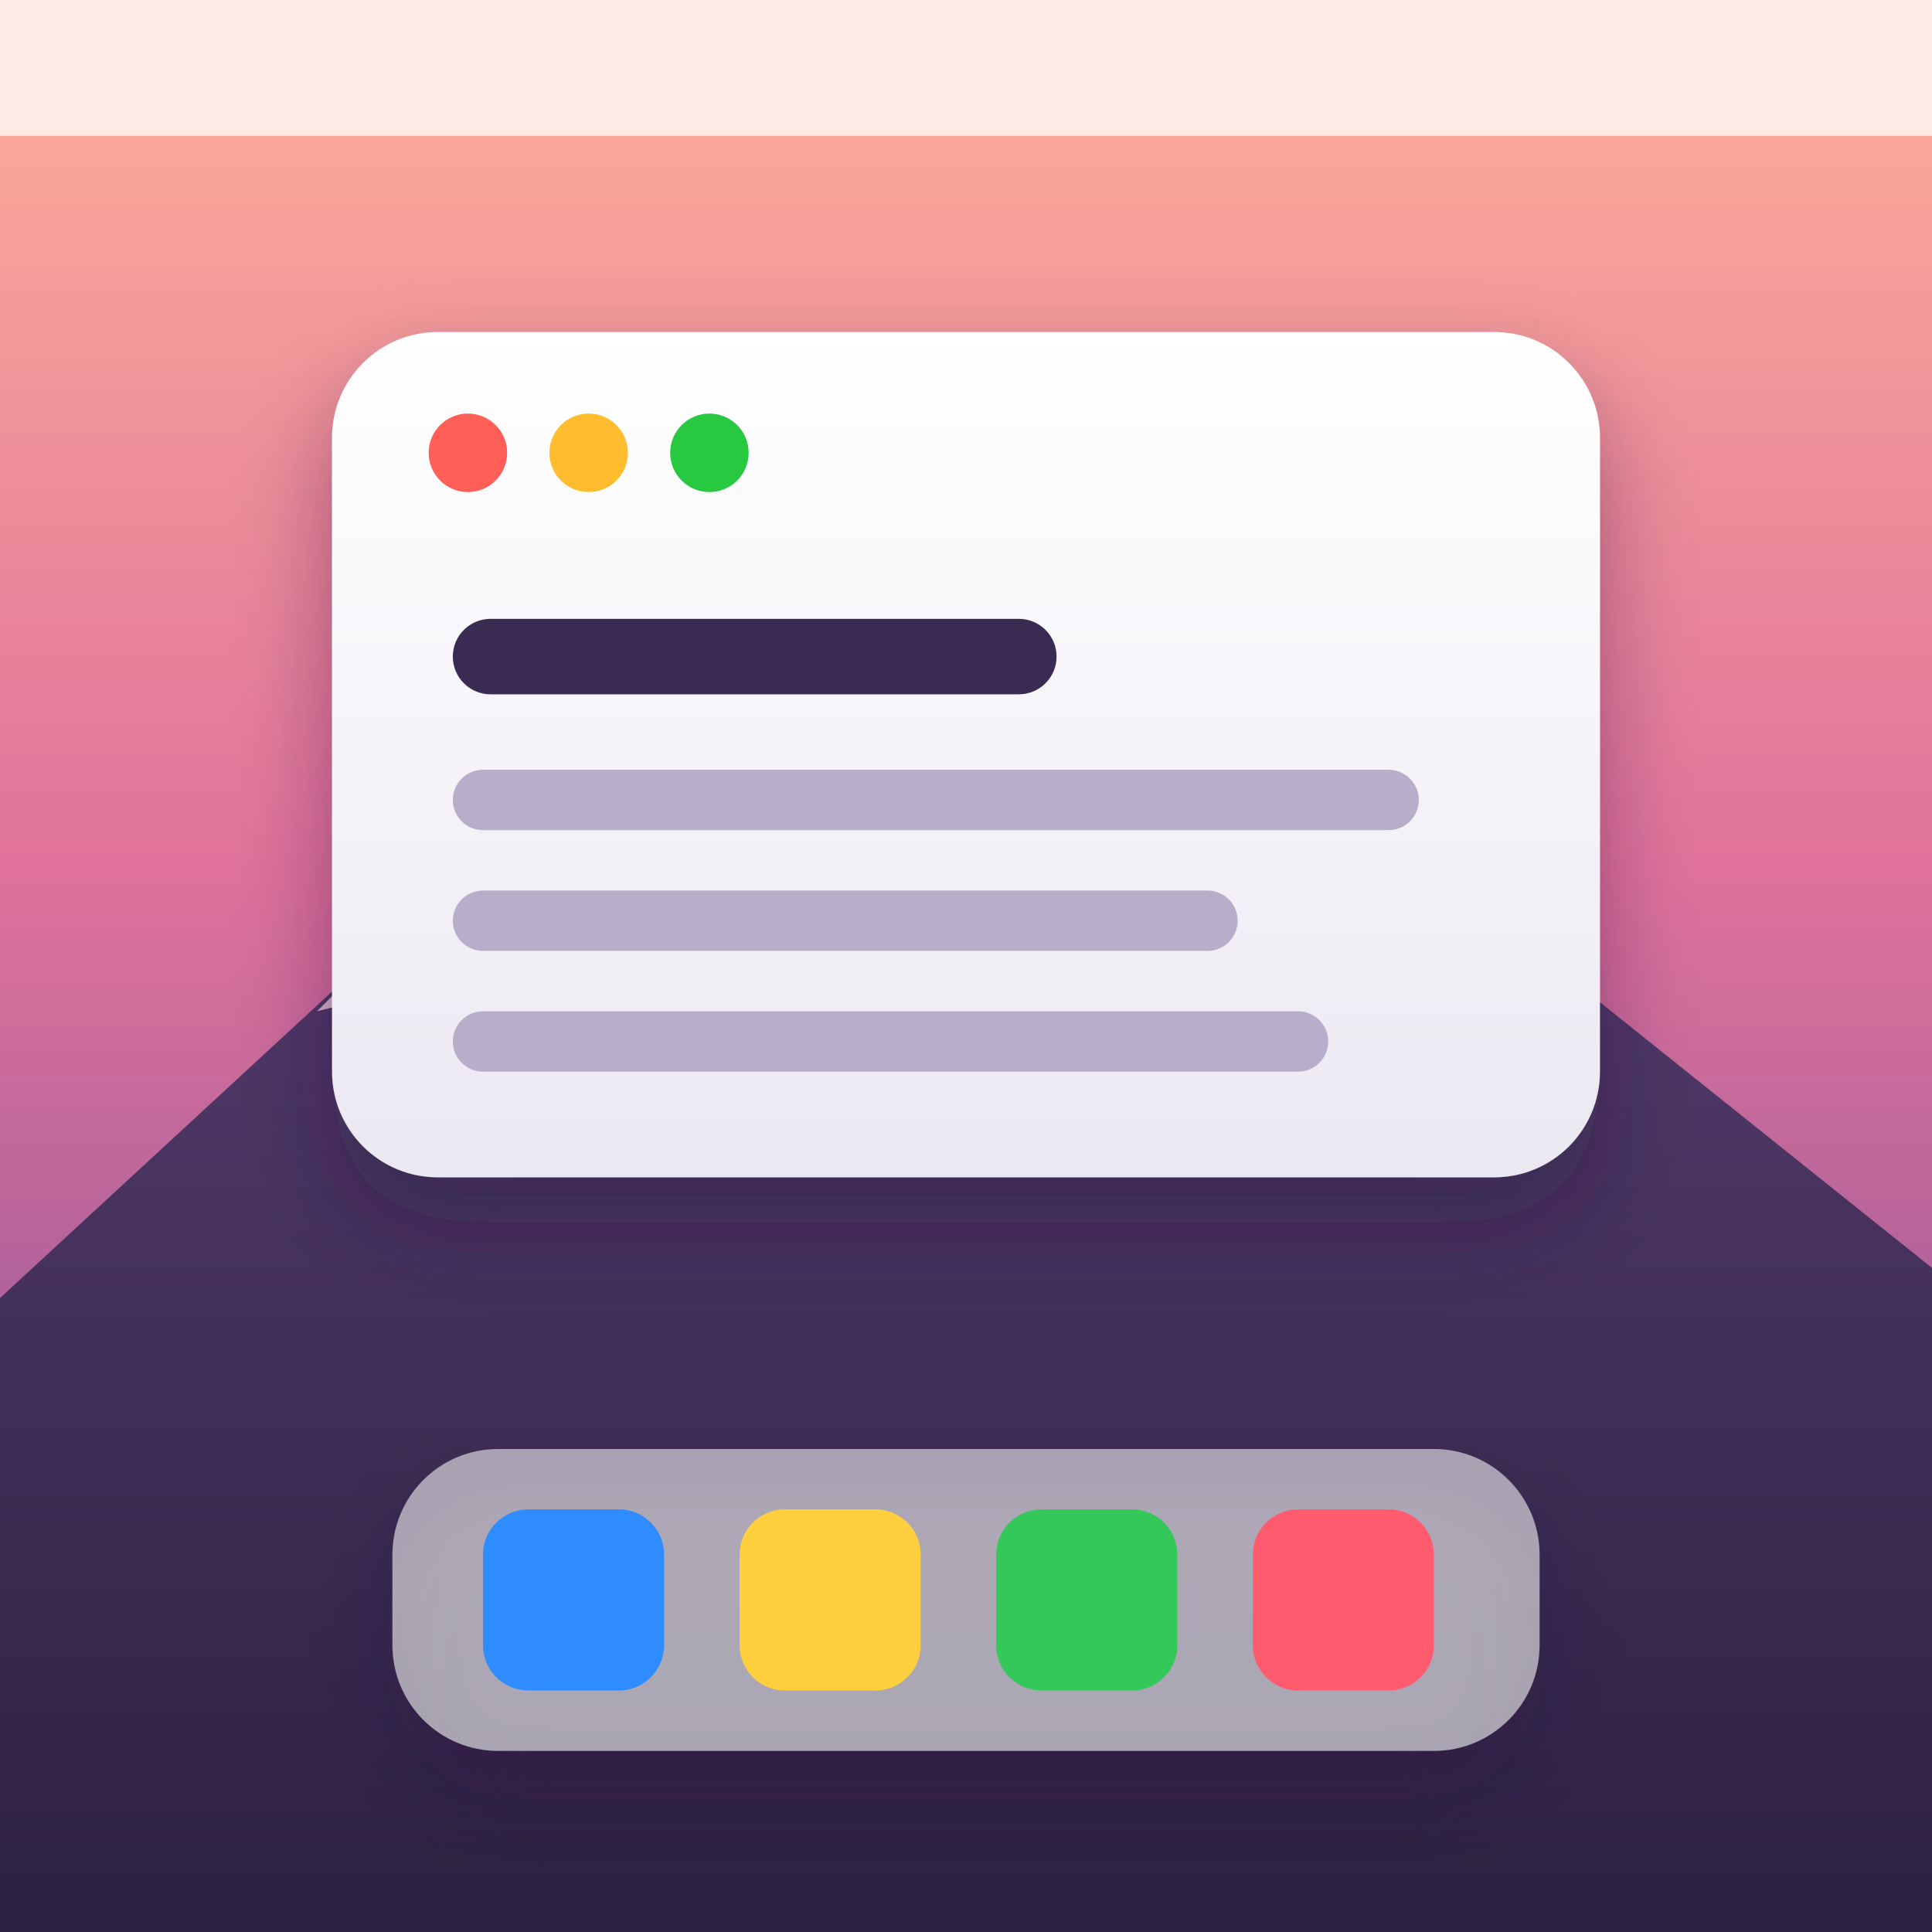
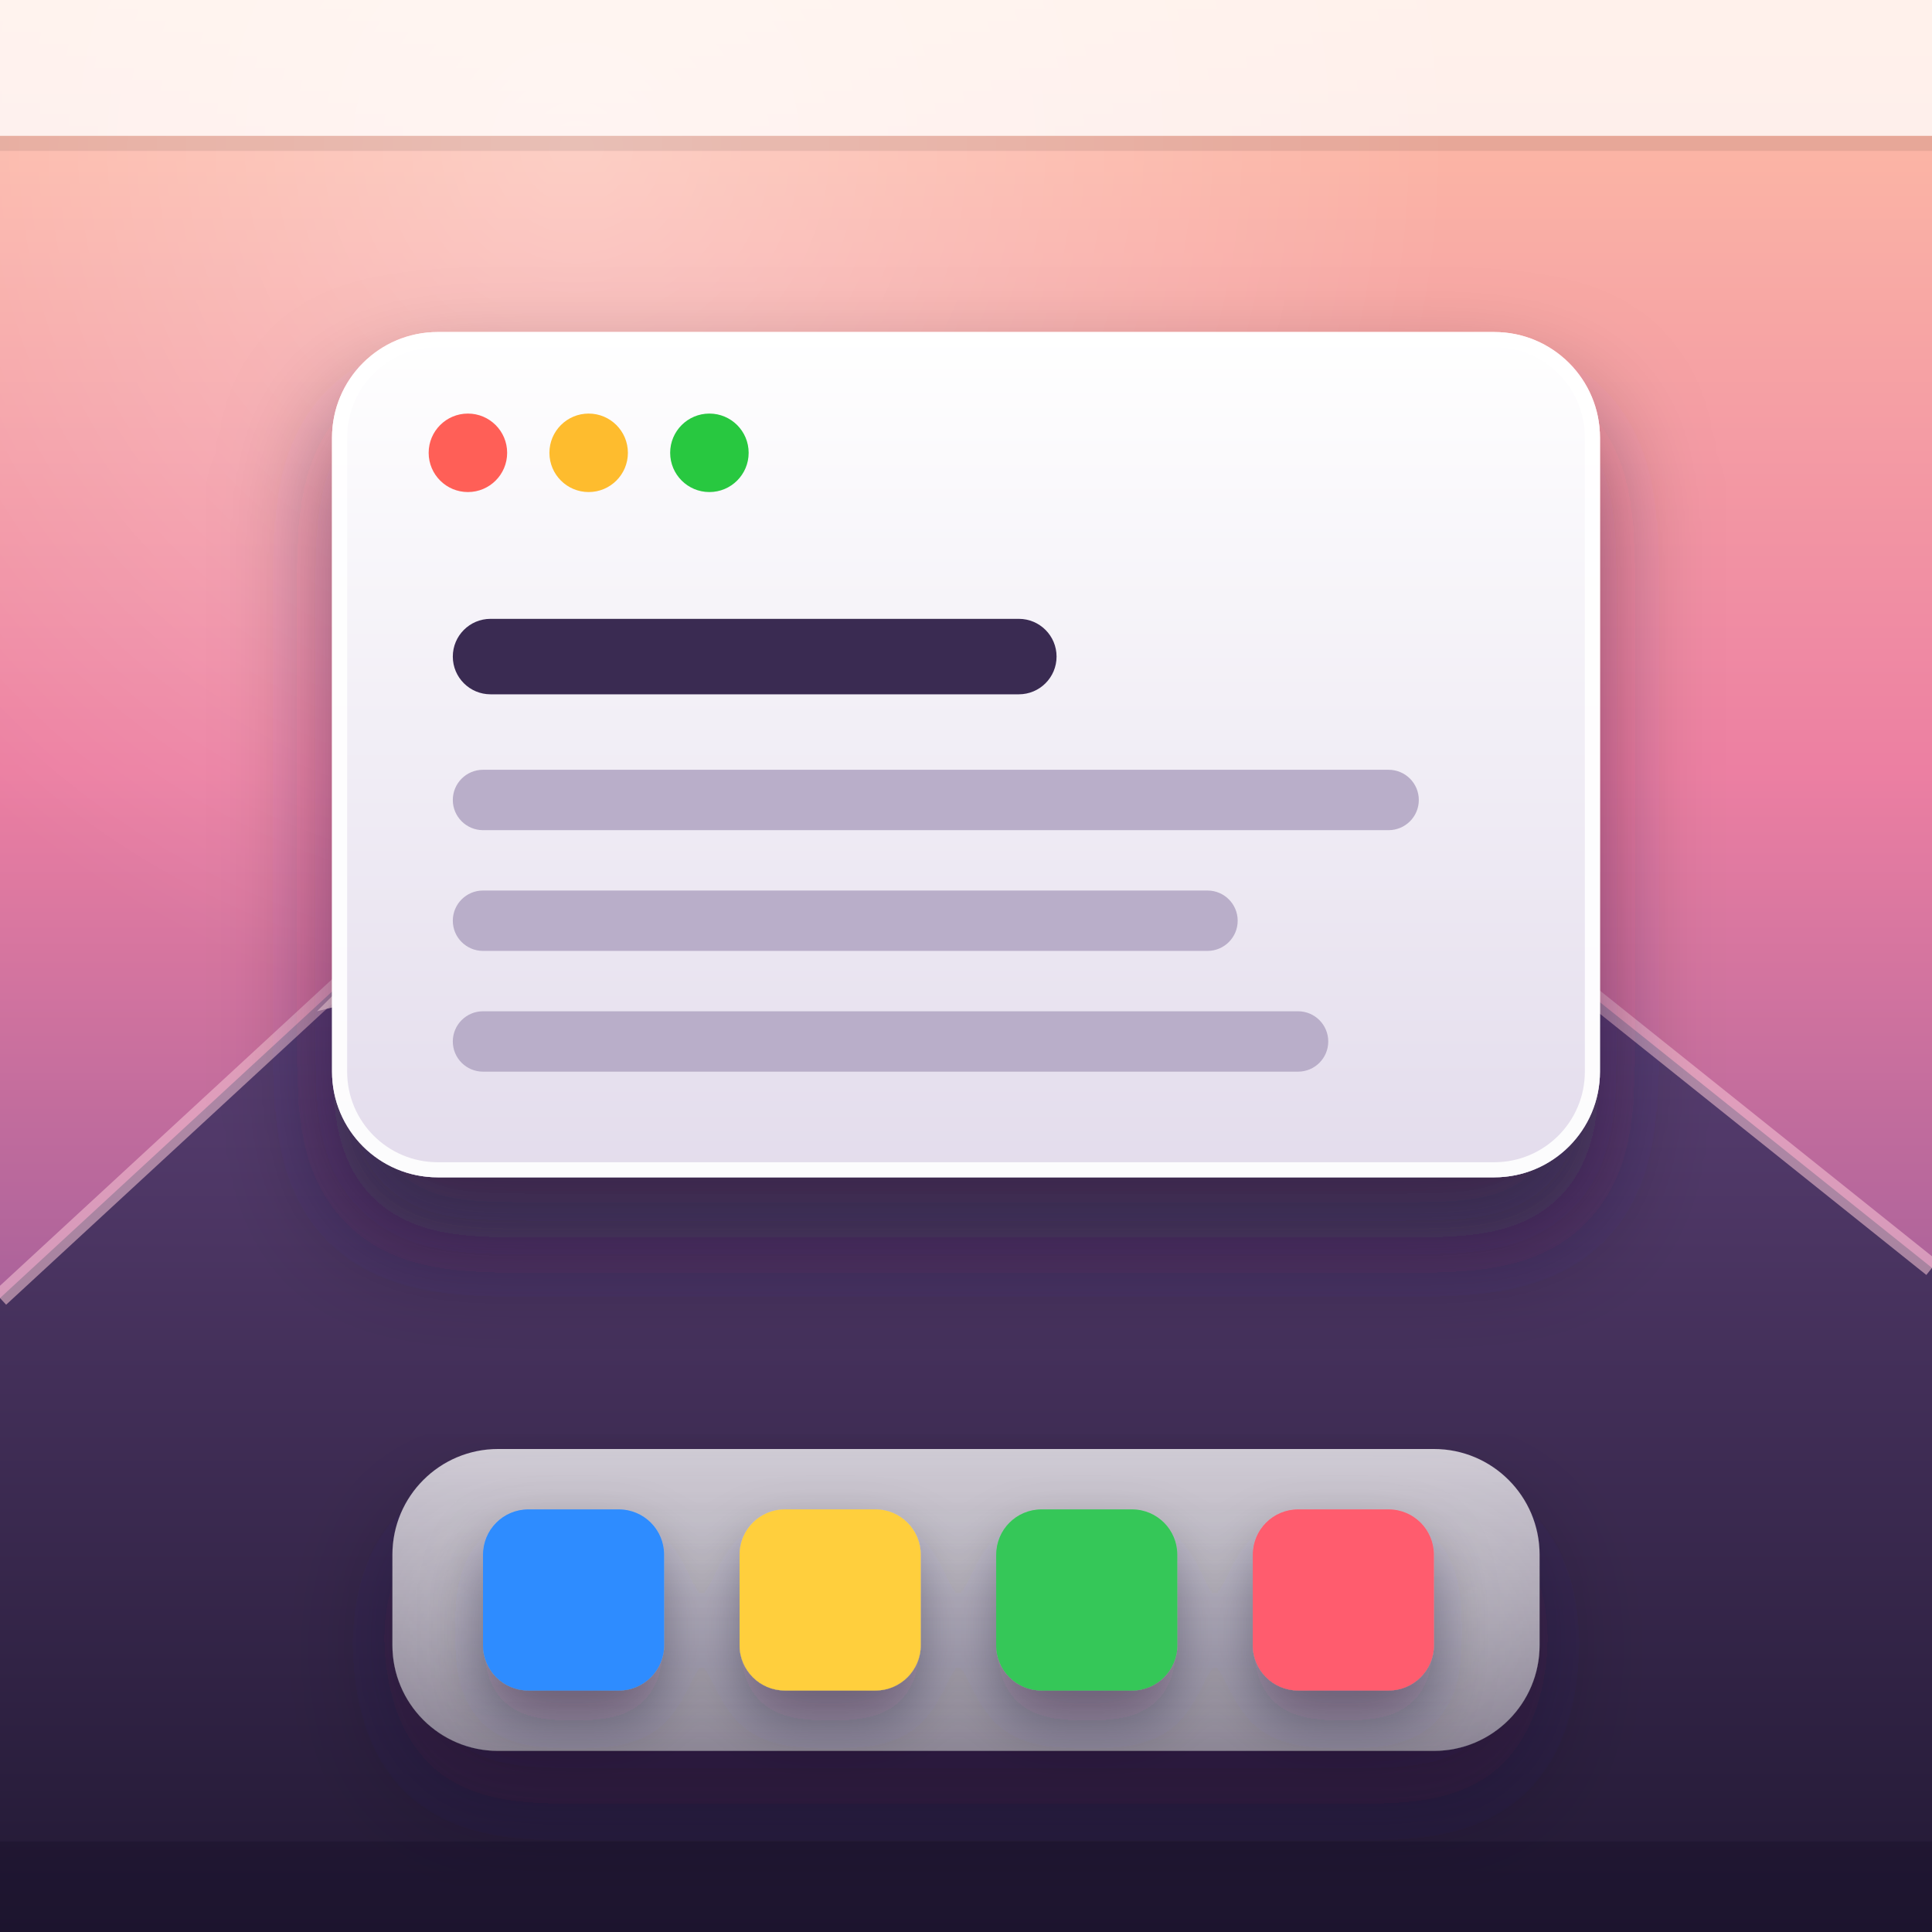
<svg xmlns="http://www.w3.org/2000/svg" viewBox="0 0 128 128">
  <defs>
    <linearGradient id="sky" x1="0" y1="0" x2="0" y2="1">
-       <stop offset="0" stop-color="#ffb199" />
-       <stop offset="0.45" stop-color="#e0729b" />
-       <stop offset="1" stop-color="#6a4c9c" />
+       <stop offset="0" stop-color="#ffc2a6" />
+       <stop offset="0.4" stop-color="#ec7fa2" />
+       <stop offset="1" stop-color="#5b3f91" />
    </linearGradient>
    <linearGradient id="hill" x1="0" y1="0" x2="0" y2="1">
-       <stop offset="0" stop-color="#5a3f73" />
-       <stop offset="1" stop-color="#2c2140" />
+       <stop offset="0" stop-color="#6a4a85" />
+       <stop offset="1" stop-color="#211833" />
    </linearGradient>
    <linearGradient id="glass" x1="0" y1="0" x2="0" y2="1">
      <stop offset="0" stop-color="#ffffff" />
-       <stop offset="1" stop-color="#ece8f2" />
+       <stop offset="1" stop-color="#e3dcec" />
    </linearGradient>
-     <filter id="shadow" x="-20%" y="-20%" width="140%" height="160%">
-       <feDropShadow dx="0" dy="3" stdDeviation="3" flood-color="#2a1740" flood-opacity="0.4" />
+     <linearGradient id="dock" x1="0" y1="0" x2="0" y2="1">
+       <stop offset="0" stop-color="#ffffff" stop-opacity="0.75" />
+       <stop offset="1" stop-color="#ffffff" stop-opacity="0.4" />
+     </linearGradient>
+     <radialGradient id="shine" cx="0.3" cy="0.08" r="0.75">
+       <stop offset="0" stop-color="#ffffff" stop-opacity="0.35" />
+       <stop offset="0.6" stop-color="#ffffff" stop-opacity="0" />
+     </radialGradient>
+     <filter id="shadow" x="-25%" y="-25%" width="150%" height="170%">
+       <feDropShadow dx="0" dy="4" stdDeviation="3.5" flood-color="#1e1030" flood-opacity="0.5" />
+     </filter>
+     <filter id="soft" x="-25%" y="-50%" width="150%" height="250%">
+       <feDropShadow dx="0" dy="2" stdDeviation="2" flood-color="#1e1030" flood-opacity="0.4" />
    </filter>
  </defs>
  <rect width="128" height="128" fill="url(#sky)" />
  <path d="M0 86 L26 62 L40 72 L62 48 L84 70 L98 60 L128 84 V128 H0 Z" fill="url(#hill)" />
-   <path d="M62 48 L70 56 L64 54 L58 58 L55 55 Z M26 62 L31 67 L25 66 L21 67 Z" fill="#f6d2dc" opacity="0.8" />
-   <rect width="128" height="9" fill="#ffffff" opacity="0.75" />
+   <path d="M0 86 L26 62 L40 72 L62 48 L84 70 L98 60 L128 84" fill="none" stroke="#f7c6d6" stroke-width="1.2" opacity="0.55" />
+   <path d="M62 48 L70 56 L64 54 L58 58 L55 55 Z M26 62 L31 67 L25 66 L21 67 Z" fill="#f6d2dc" opacity="0.85" />
+   <rect width="128" height="128" fill="url(#shine)" />
+   <rect width="128" height="9" fill="#ffffff" opacity="0.78" />
+   <rect y="9" width="128" height="1" fill="#000000" opacity="0.08" />
  <g filter="url(#shadow)">
    <rect x="22" y="22" width="84" height="56" rx="7" fill="url(#glass)" />
  </g>
+   <rect x="22.5" y="22.5" width="83" height="55" rx="6.5" fill="none" stroke="#ffffff" stroke-opacity="0.9" />
  <circle cx="31" cy="30" r="2.6" fill="#ff5f57" />
  <circle cx="39" cy="30" r="2.6" fill="#febc2e" />
  <circle cx="47" cy="30" r="2.6" fill="#28c840" />
  <rect x="30" y="41" width="40" height="5" rx="2.5" fill="#3a2b52" />
  <rect x="30" y="51" width="64" height="4" rx="2" fill="#b9aec9" />
  <rect x="30" y="59" width="52" height="4" rx="2" fill="#b9aec9" />
  <rect x="30" y="67" width="58" height="4" rx="2" fill="#b9aec9" />
  <g filter="url(#shadow)">
-     <rect x="26" y="96" width="76" height="20" rx="7" fill="#ffffff" opacity="0.55" />
+     <rect x="26" y="96" width="76" height="20" rx="7" fill="url(#dock)" />
  </g>
-   <rect x="32" y="100" width="12" height="12" rx="3" fill="#2f8cff" />
-   <rect x="49" y="100" width="12" height="12" rx="3" fill="#ffcf3d" />
-   <rect x="66" y="100" width="12" height="12" rx="3" fill="#34c759" />
-   <rect x="83" y="100" width="12" height="12" rx="3" fill="#ff5b6e" />
+   <g filter="url(#soft)">
+     <rect x="32" y="100" width="12" height="12" rx="3" fill="#2f8cff" />
+     <rect x="49" y="100" width="12" height="12" rx="3" fill="#ffcf3d" />
+     <rect x="66" y="100" width="12" height="12" rx="3" fill="#34c759" />
+     <rect x="83" y="100" width="12" height="12" rx="3" fill="#ff5b6e" />
+   </g>
+   <rect y="122" width="128" height="6" fill="#120a20" opacity="0.3" />
</svg>
